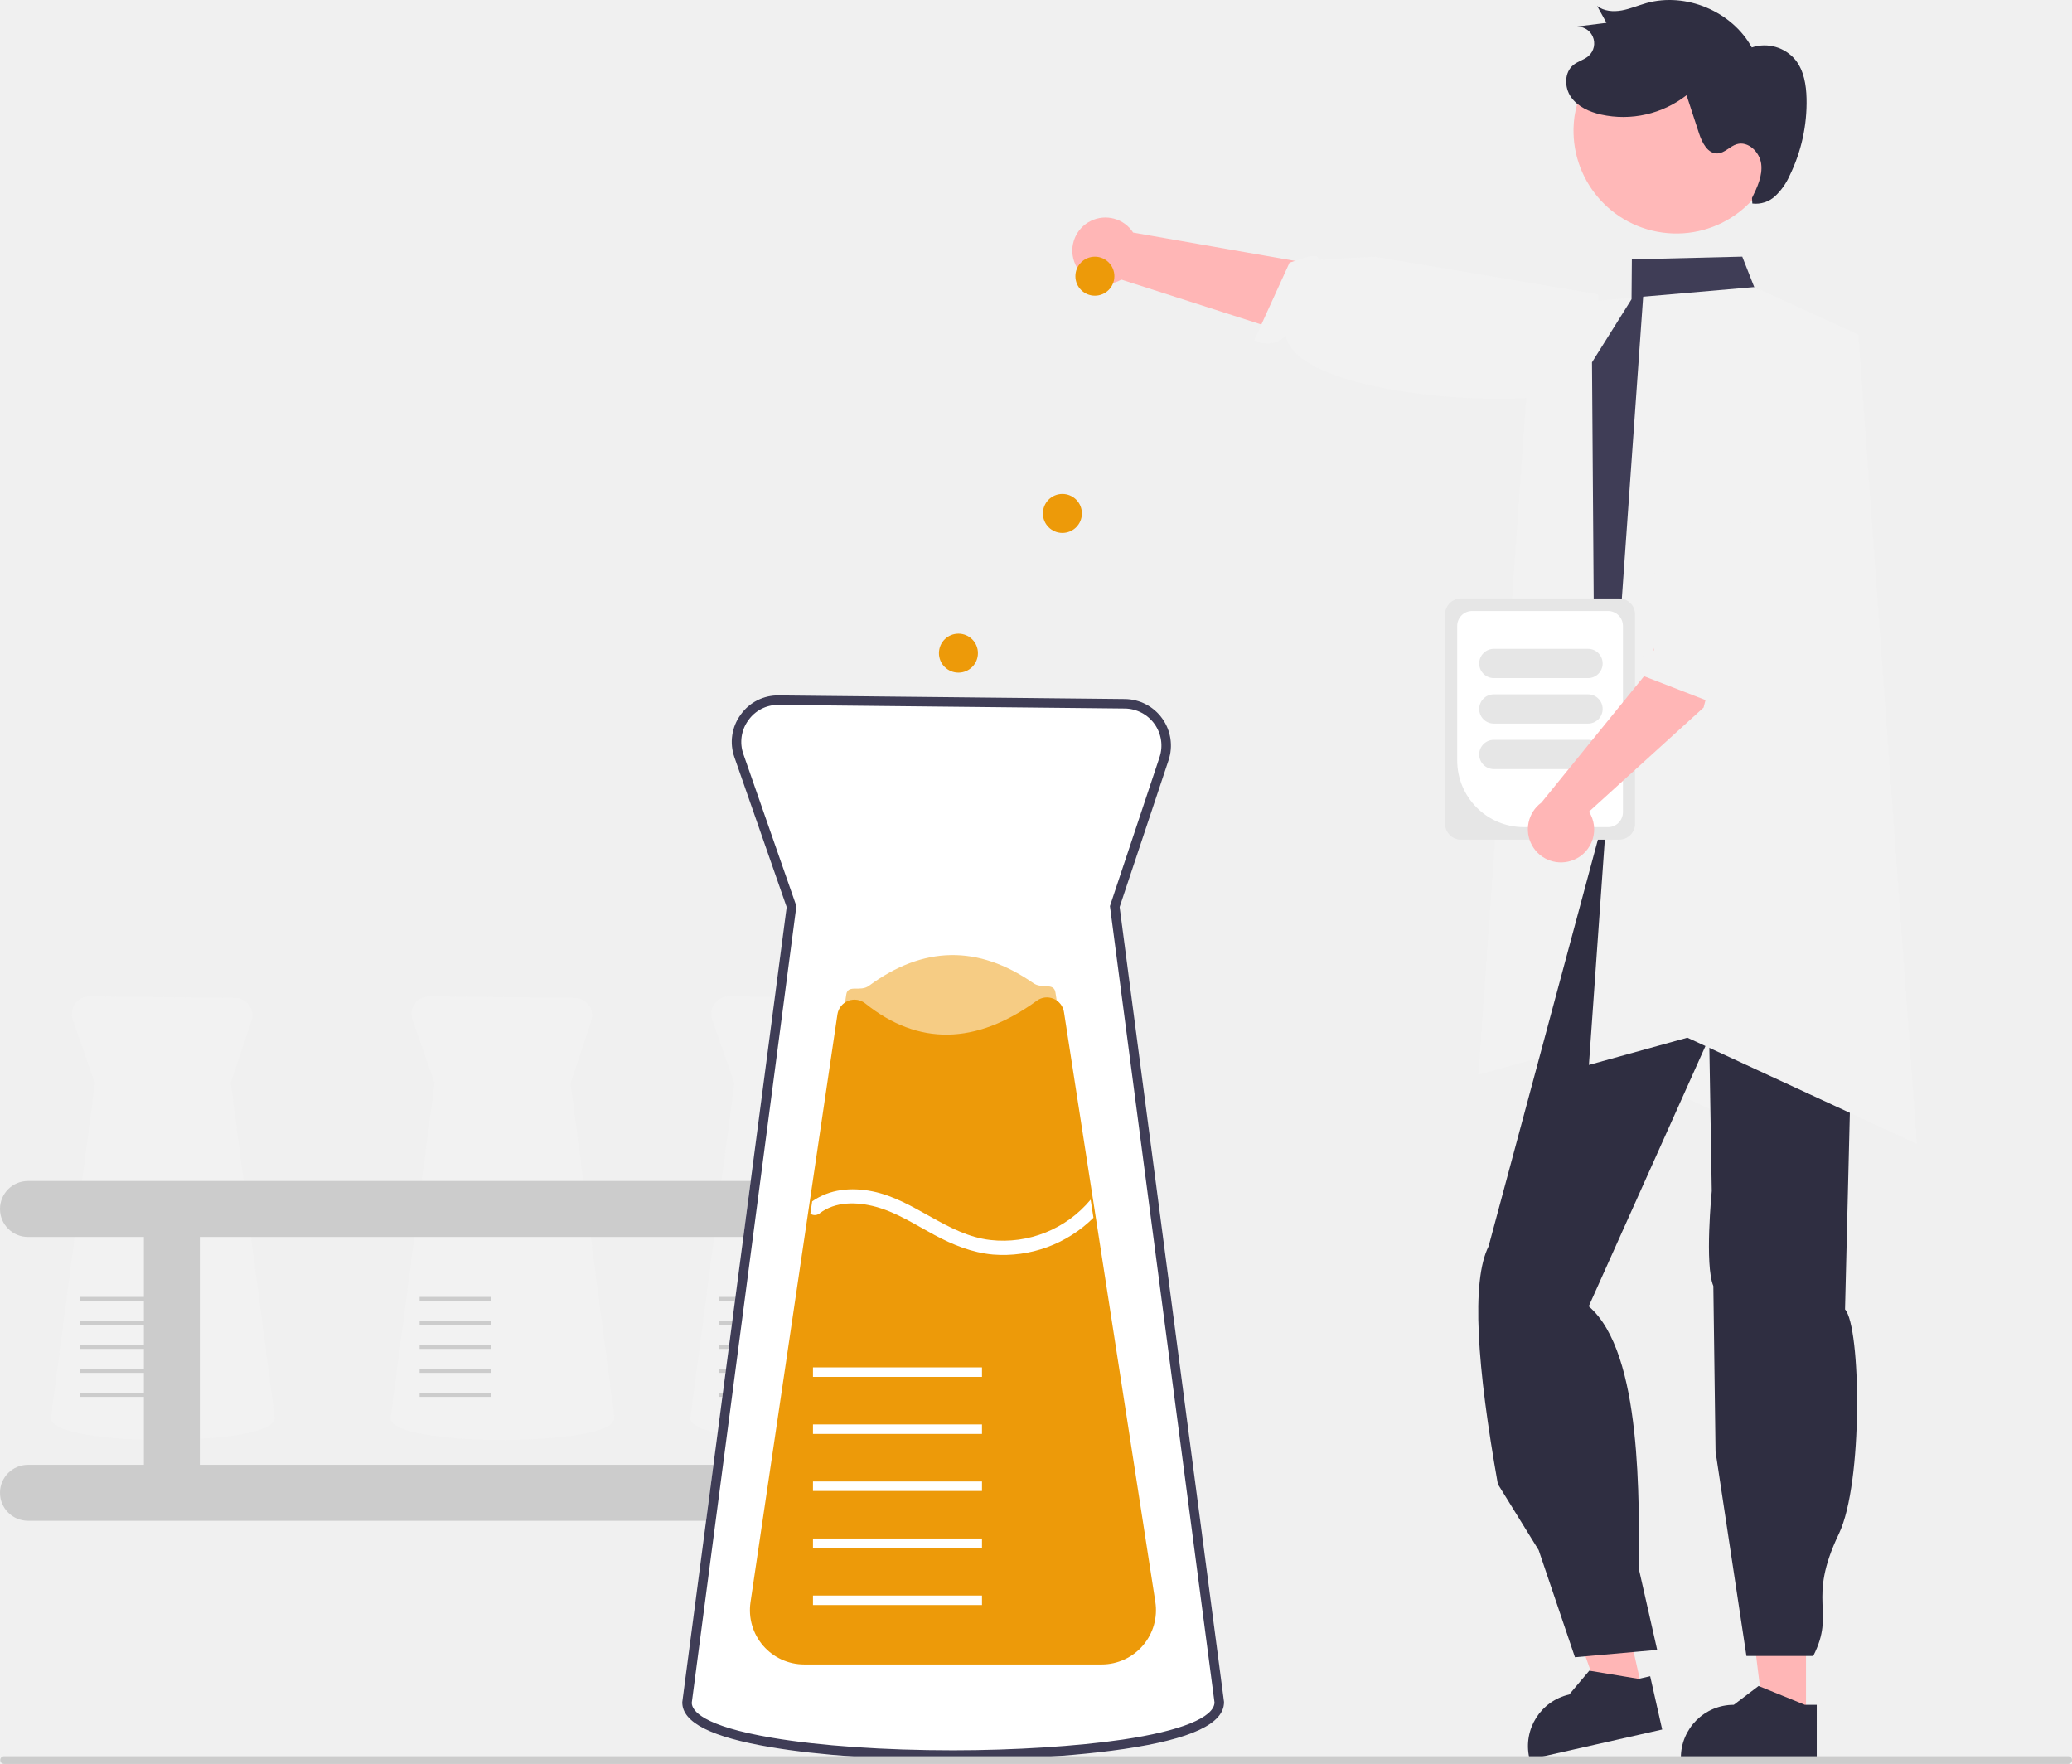
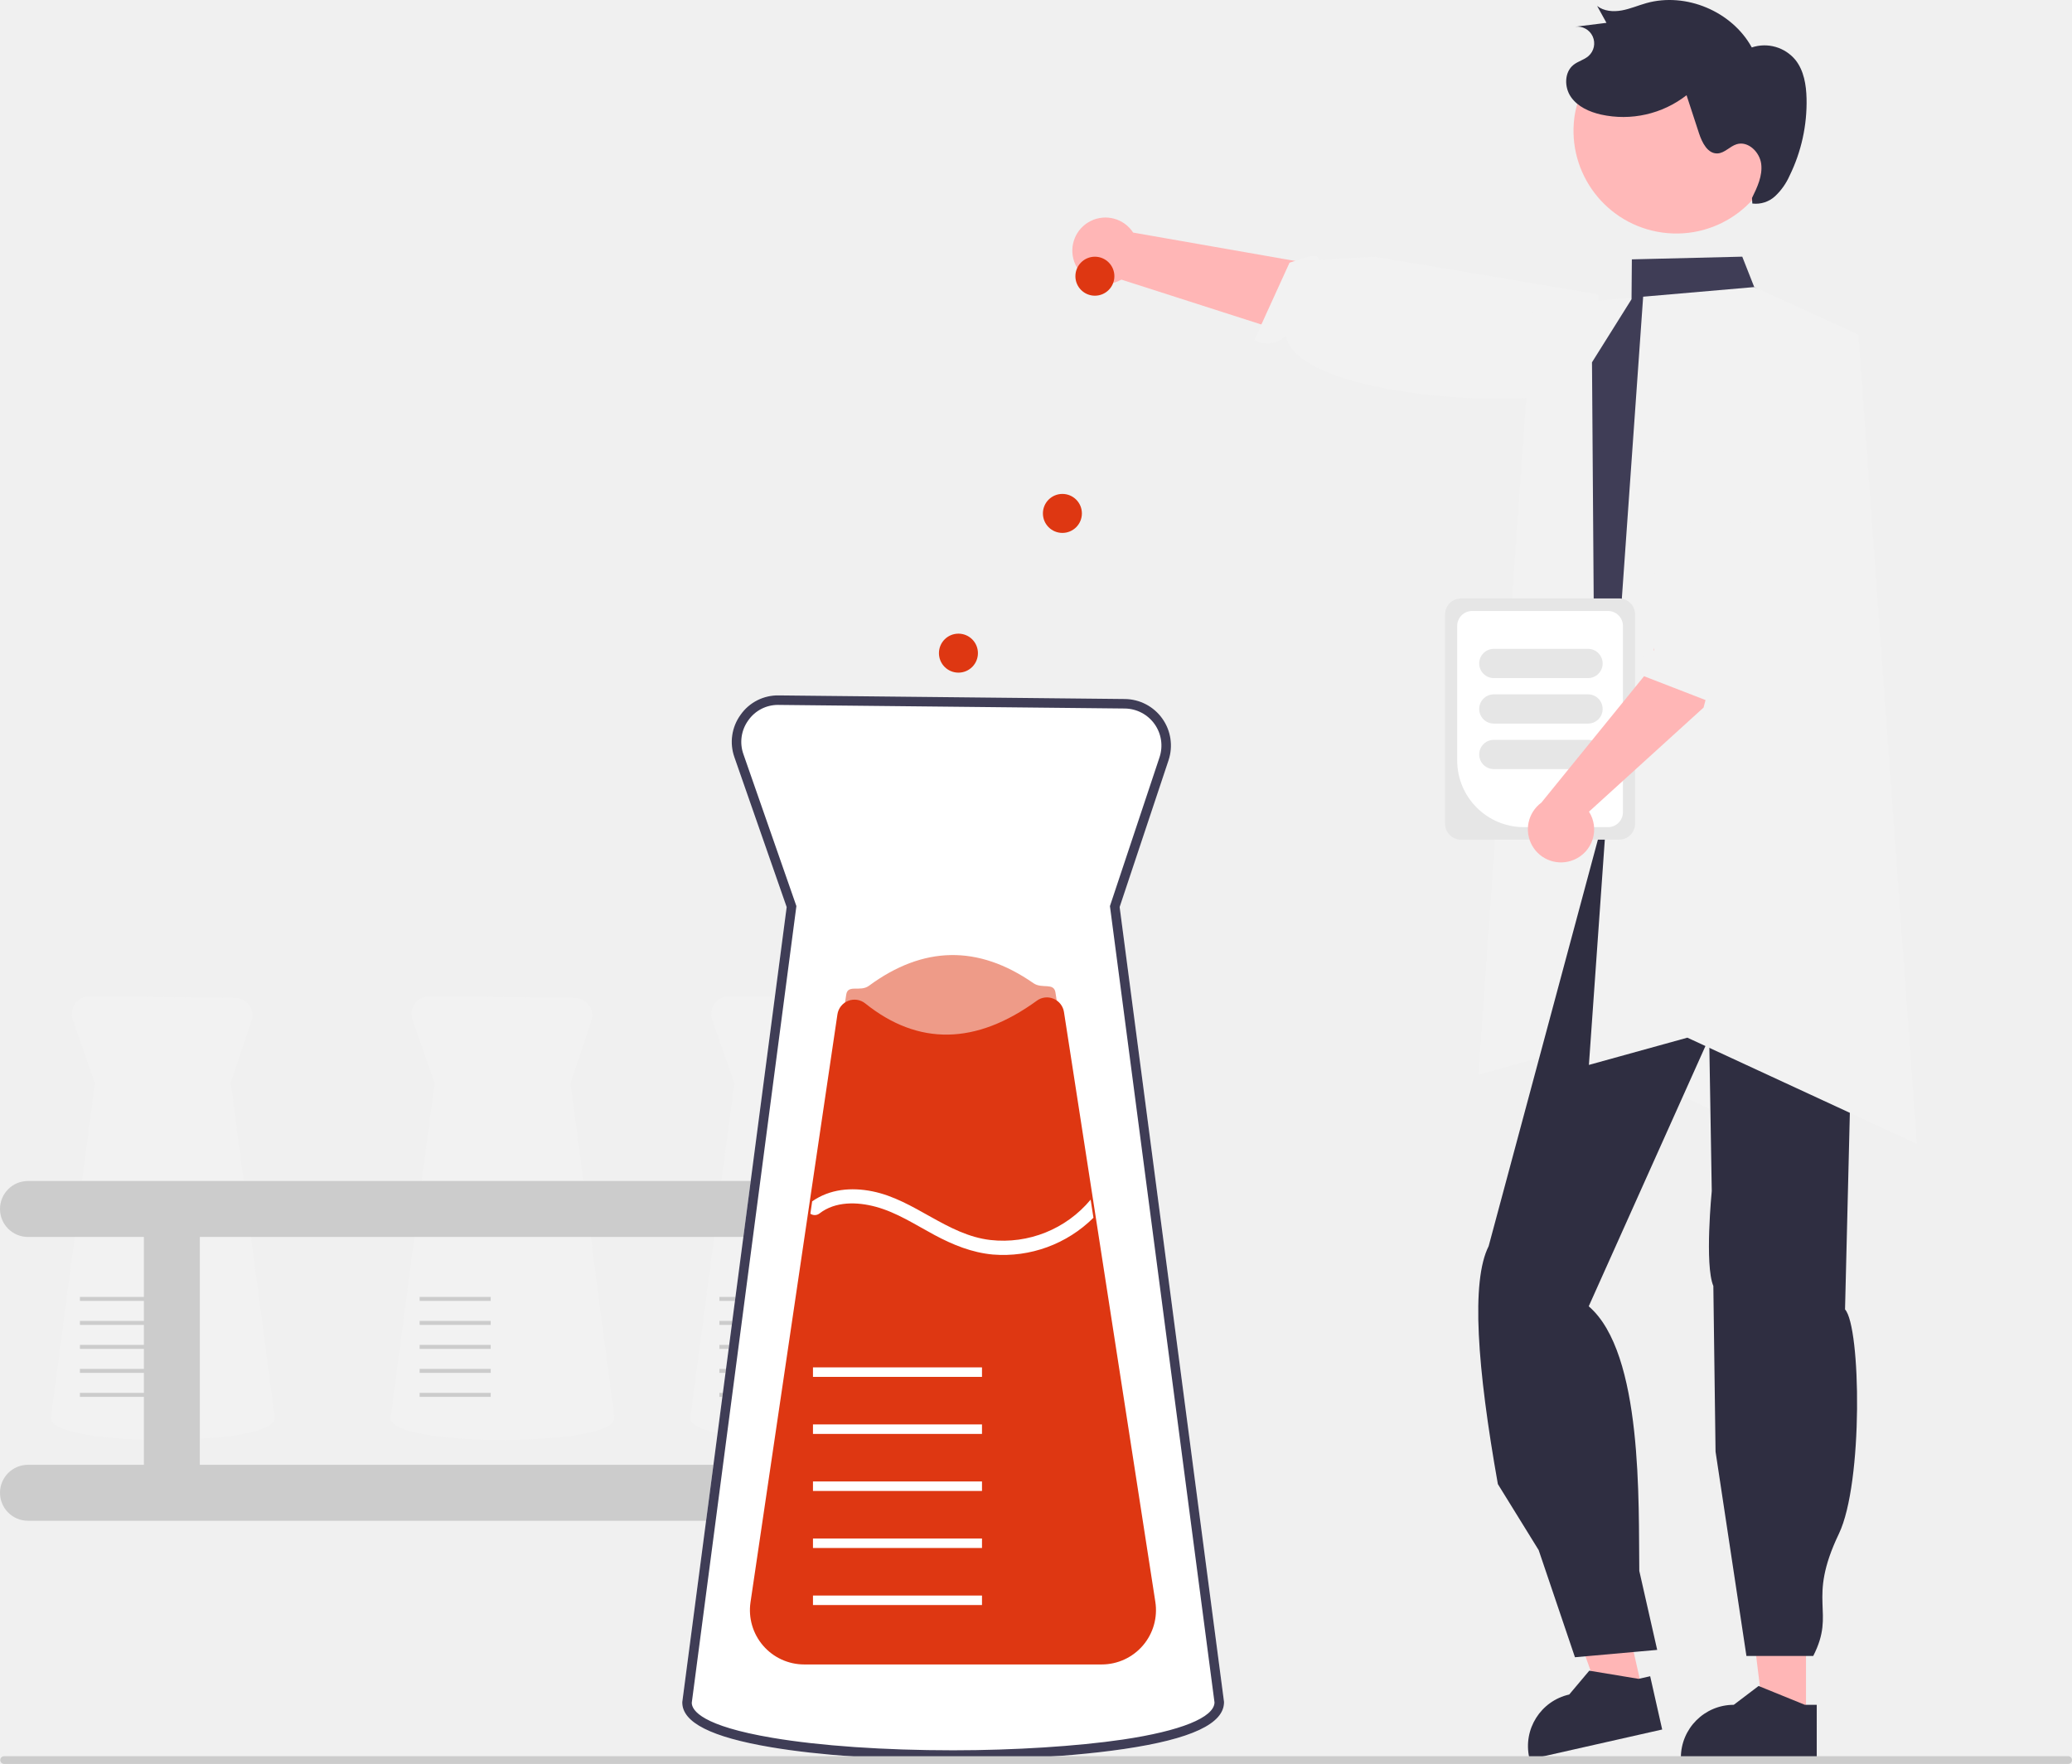
<svg xmlns="http://www.w3.org/2000/svg" data-name="Layer 1" width="637.748" height="542.828" viewBox="0 0 637.748 542.828">
  <path d="M611.767,259.126A10.132,10.132,0,0,0,626.293,264.637l87.876,28.188,29.084-22.818L629.904,250.16a10.187,10.187,0,0,0-18.138,8.966Z" transform="translate(-281.1258 -178.5859)" fill="#ffb6b6" />
  <path d="M774.531,296.795s-.796-1.953-11.311,2.296c-13.052,5.274-82.537,1.748-86.388-17.198a7.96,7.96,0,0,1-9.661,1.375l10.862-23.842c5.654-1.807,8.727-3.145,9.092-.842l17-1L772.976,269.175l1.903,23.766Z" transform="translate(-281.1258 -178.5859)" fill="#f2f2f2" />
  <polygon points="471.753 94.306 505.945 91.346 538 105.999 556 354.999 485.362 322.331 455.055 330.716 471.753 94.306" fill="#f2f2f2" />
  <polygon points="555.874 528.874 542.905 528.873 536.735 478.848 555.876 478.849 555.874 528.874" fill="#ffb6b6" />
  <path d="M840.307,720.031l-41.819-.002v-.529a16.278,16.278,0,0,1,16.277-16.277h.001l7.639-5.795,14.252,5.796,3.651 0Z" transform="translate(-281.1258 -178.5859)" fill="#2f2e41" />
  <polygon points="505.615 520.701 492.964 523.557 475.926 476.12 494.598 471.904 505.615 520.701" fill="#ffb6b6" />
  <path d="M792.736,710.821l-40.792,9.21-.117-.516A16.278,16.278,0,0,1,764.12,700.053l.001-0,6.175-7.335,15.179,2.514,3.561-.804Z" transform="translate(-281.1258 -178.5859)" fill="#2f2e41" />
  <path d="M853.426,401.633c6.081,18.339,5.438,38.246-1.462,59.612l-2.949,120.293c4.876,5.366,5.621,53.38-1.889,69.047-10.03,20.921-.806,23.718-7.896,37.598H818.665l-9.505-62.881-.677-50.969c-2.731-6.467-.489-29.225-.489-29.225L807.205,497.917,770.126,580.585c16.799,14.379,15.287,60.826,15.564,81.427l5.508,24.309-25.31,2.263-11.169-32.967-12.558-20.315c-6.399-35.996-8.297-62.422-2.841-73.216l37.222-138.486Z" transform="translate(-281.1258 -178.5859)" fill="#2f2e41" />
  <path d="M856.061,395.512l-3.39-6.78c-4.15-25.71-8.25-49.69-2.68-71.26.35-18.83-5.47-36.52-21.63-46.18l-7.29-4.36-3.69-9.36-33.98.83-.1,12.27-12.17,19.41v.08l.76,105.62,3.36,10.9-5.07,12.68,2.69,8.09,66.99-10.71,7.79-1.25a13.918,13.918,0,0,0,2.59-1.13,14.232,14.232,0,0,0,6.22-6.95c.07-.17.13-.33.19-.5a13.934,13.934,0,0,0,.9-4.3A14.303,14.303,0,0,0,856.061,395.512Z" transform="translate(-281.1258 -178.5859)" fill="#3f3d56" />
  <path d="M857.551,402.612a13.934,13.934,0,0,1-.9,4.3l-6.41,7.45a13.918,13.918,0,0,1-2.59,1.13l-7.79,1.25,11.27-21.19-24.77-54.23Z" transform="translate(-281.1258 -178.5859)" opacity="0.2" />
  <path d="M331.253,621.713a148.84,148.84,0,0,1-23.52-1.628c-7.248-1.226-10.924-2.967-10.924-5.176l.003-.04L310.334,511.919l-6.81-19.522a5.409,5.409,0,0,1,5.163-7.19l44.784.466a5.409,5.409,0,0,1,5.075,7.119l-6.375,19.124,13.522,102.953C365.697,620.281,344.046,621.713,331.253,621.713Z" transform="translate(-281.1258 -178.5859)" fill="#f2f2f2" />
  <rect x="24.602" y="428.635" width="21.876" height="1.23" fill="#ccc" />
  <rect x="24.602" y="421.254" width="21.876" height="1.23" fill="#ccc" />
  <rect x="24.602" y="413.874" width="21.876" height="1.23" fill="#ccc" />
  <rect x="24.602" y="406.493" width="21.876" height="1.23" fill="#ccc" />
  <rect x="24.602" y="399.112" width="21.876" height="1.23" fill="#ccc" />
  <path d="M528.073,621.713a148.84,148.84,0,0,1-23.52-1.628c-7.248-1.226-10.924-2.967-10.924-5.176l.003-.04L507.154,511.919l-6.81-19.522a5.409,5.409,0,0,1,5.163-7.19l44.784.466a5.409,5.409,0,0,1,5.075,7.119l-6.375,19.124,13.522,102.953C562.516,620.281,540.865,621.713,528.073,621.713Z" transform="translate(-281.1258 -178.5859)" fill="#f2f2f2" />
  <rect x="221.422" y="428.635" width="21.876" height="1.23" fill="#ccc" />
  <rect x="221.422" y="421.254" width="21.876" height="1.23" fill="#ccc" />
  <rect x="221.422" y="413.874" width="21.876" height="1.23" fill="#ccc" />
  <rect x="221.422" y="406.493" width="21.876" height="1.23" fill="#ccc" />
  <rect x="221.422" y="399.112" width="21.876" height="1.23" fill="#ccc" />
  <path d="M435.814,621.713a148.84,148.84,0,0,1-23.52-1.628c-7.248-1.226-10.924-2.967-10.924-5.176l.003-.04L414.895,511.919l-6.81-19.522a5.409,5.409,0,0,1,5.163-7.19l44.784.466a5.409,5.409,0,0,1,5.075,7.119l-6.375,19.124,13.522,102.953C470.257,620.281,448.606,621.713,435.814,621.713Z" transform="translate(-281.1258 -178.5859)" fill="#f2f2f2" />
  <rect x="129.163" y="428.635" width="21.876" height="1.23" fill="#ccc" />
  <rect x="129.163" y="421.254" width="21.876" height="1.23" fill="#ccc" />
  <rect x="129.163" y="413.874" width="21.876" height="1.23" fill="#ccc" />
  <rect x="129.163" y="406.493" width="21.876" height="1.23" fill="#ccc" />
  <rect x="129.163" y="399.112" width="21.876" height="1.23" fill="#ccc" />
  <path d="M581.275,629.363H539.451V559.246h41.824a8.611,8.611,0,0,0,0-17.222H289.737a8.611,8.611,0,0,0,0,17.222h35.674v70.117H289.737a8.611,8.611,0,0,0,0,17.222H581.275a8.611,8.611,0,1,0,0-17.222Zm-238.644,0V559.246h179.598v70.117Z" transform="translate(-281.1258 -178.5859)" fill="#ccc" />
  <path d="M574.502,720.147c-21.392,0-41.344-1.383-56.178-3.892-18.3-3.095-27.197-7.594-27.197-13.751l.01-.194,32.12-244.578L507.177,411.632a14.157,14.157,0,0,1,1.891-13.075,13.998,13.998,0,0,1,11.802-5.968L627.357,393.698A14.325,14.325,0,0,1,640.798,412.553l-15.053,45.161,32.126,244.6v.094c.004,6.639-10.068,11.353-30.79,14.411C606.723,719.823,583.529,720.147,574.502,720.147Z" transform="translate(-281.1258 -178.5859)" fill="#fff" />
  <path d="M574.502,720.147c-21.392,0-41.344-1.383-56.178-3.892-18.3-3.095-27.197-7.594-27.197-13.751l.01-.194,32.12-244.578L507.177,411.632a14.157,14.157,0,0,1,1.891-13.075,13.998,13.998,0,0,1,11.802-5.968L627.357,393.698A14.325,14.325,0,0,1,640.798,412.553l-15.053,45.161,32.126,244.6v.094c.004,6.639-10.068,11.353-30.79,14.411C606.723,719.823,583.529,720.147,574.502,720.147ZM520.575,395.511a11.127,11.127,0,0,0-9.131,4.752,11.263,11.263,0,0,0-1.504,10.404l16.31,46.755-.045.344L494.048,702.599c.006,2.398,3.223,7.128,24.765,10.77,14.678,2.484,34.455,3.852,55.689,3.852,18.665,0,38.16-1.233,52.15-3.297,17.872-2.637,28.167-6.799,28.291-11.429L622.756,457.428l15.266-45.8a11.4,11.4,0,0,0-10.695-15.004l-106.504-1.109C520.74,395.512,520.657,395.511,520.575,395.511Z" transform="translate(-281.1258 -178.5859)" fill="#3f3d56" />
-   <path d="M635.205,672.578H513.8l19.245-130.138.524-3.587,8.018-54.177c.489-3.305,4.294-.738,6.984-2.719,16.702-12.3,33.604-12.656,50.653-.801,2.635,1.832,6.276-.312,6.767,2.86l8.423,54.341.814,5.256Z" transform="translate(-281.1258 -178.5859)" fill="#ed9a09" opacity="0.5" />
-   <path d="M620.221,690.802H528.654A16.706,16.706,0,0,1,512.128,671.651l26.753-180.909a5.309,5.309,0,0,1,8.586-3.347c16.305,13.062,34.075,12.767,52.816-.87a5.212,5.212,0,0,1,5.102-.594,5.298,5.298,0,0,1,3.226,4.107l28.12,181.5a16.707,16.707,0,0,1-16.51,19.264Z" transform="translate(-281.1258 -178.5859)" fill="#ed9a09" />
+   <path d="M635.205,672.578H513.8l19.245-130.138.524-3.587,8.018-54.177c.489-3.305,4.294-.738,6.984-2.719,16.702-12.3,33.604-12.656,50.653-.801,2.635,1.832,6.276-.312,6.767,2.86l8.423,54.341.814,5.256Z" transform="translate(-281.1258 -178.5859)" fill="#de3712" opacity="0.5" />
+   <path d="M620.221,690.802H528.654A16.706,16.706,0,0,1,512.128,671.651l26.753-180.909a5.309,5.309,0,0,1,8.586-3.347c16.305,13.062,34.075,12.767,52.816-.87a5.212,5.212,0,0,1,5.102-.594,5.298,5.298,0,0,1,3.226,4.107l28.12,181.5a16.707,16.707,0,0,1-16.51,19.264Z" transform="translate(-281.1258 -178.5859)" fill="#de3712" />
  <rect x="250.227" y="491.007" width="52.024" height="2.925" fill="#fff" />
  <rect x="250.227" y="473.454" width="52.024" height="2.925" fill="#fff" />
  <rect x="250.227" y="455.902" width="52.024" height="2.925" fill="#fff" />
  <rect x="250.227" y="438.349" width="52.024" height="2.925" fill="#fff" />
  <rect x="250.227" y="420.796" width="52.024" height="2.925" fill="#fff" />
  <path d="M617.682,553.336a39.42,39.42,0,0,1-30.936,11.321c-6.465-.585-12.36-2.999-18.035-6.041-5.865-3.145-11.541-6.904-18.035-8.659-5.69-1.536-12.433-1.741-17.319,2.062a2.374,2.374,0,0,1-2.808.073l.556-3.803c5.441-3.803,12.053-4.388,18.533-3.086,13.047,2.633,22.95,13.428,36.319,14.978A35.034,35.034,0,0,0,616.804,547.778l.015-.015Z" transform="translate(-281.1258 -178.5859)" fill="#fff" />
  <path d="M918.874,720.224a1.186,1.186,0,0,1-1.19,1.19h-635.29a1.19,1.19,0,0,1,0-2.38h635.29A1.187,1.187,0,0,1,918.874,720.224Z" transform="translate(-281.1258 -178.5859)" fill="#ccc" />
  <polygon points="505.753 91.306 539.945 88.346 572 102.999 590 351.999 519.362 319.331 489.055 327.716 505.753 91.306" fill="#f2f2f2" />
-   <circle cx="337" cy="84.999" r="6" fill="#ed9a09" />
-   <circle cx="327" cy="157.999" r="6" fill="#ed9a09" />
-   <circle cx="295" cy="200.999" r="6" fill="#ed9a09" />
+   <circle cx="337" cy="84.999" r="6" fill="#de3712" />
+   <circle cx="327" cy="157.999" r="6" fill="#de3712" />
+   <circle cx="295" cy="200.999" r="6" fill="#de3712" />
  <path d="M725.911,432.072V367.663a4.923,4.923,0,0,1,4.917-4.917H779.472a4.923,4.923,0,0,1,4.917,4.917v64.409a4.923,4.923,0,0,1-4.917,4.917H730.829A4.923,4.923,0,0,1,725.911,432.072Z" transform="translate(-281.1258 -178.5859)" fill="#e6e6e6" />
  <path d="M729.643,412.618V371.21a4.61,4.61,0,0,1,4.605-4.605h41.805a4.61,4.61,0,0,1,4.605,4.605v57.316a4.61,4.61,0,0,1-4.605,4.605H750.155A20.536,20.536,0,0,1,729.643,412.618Z" transform="translate(-281.1258 -178.5859)" fill="#fff" />
  <path d="M736.411,382.763a4.505,4.505,0,0,1,4.5-4.5h29a4.5,4.5,0,0,1,0,9h-29A4.505,4.505,0,0,1,736.411,382.763Z" transform="translate(-281.1258 -178.5859)" fill="#e6e6e6" />
  <path d="M736.411,396.763a4.505,4.505,0,0,1,4.5-4.5h29a4.5,4.5,0,0,1,0,9h-29A4.505,4.505,0,0,1,736.411,396.763Z" transform="translate(-281.1258 -178.5859)" fill="#e6e6e6" />
  <path d="M736.411,410.763a4.505,4.505,0,0,1,4.5-4.5h29a4.5,4.5,0,0,1,0,9h-29A4.505,4.505,0,0,1,736.411,410.763Z" transform="translate(-281.1258 -178.5859)" fill="#e6e6e6" />
  <path d="M765.538,443.184a10.132,10.132,0,0,0,4.669-14.819l35.27-32.04,12.373-47.862-21.959-1.827-6.713,37.558-33.632,41.397a10.187,10.187,0,0,0,9.992,17.593Z" transform="translate(-281.1258 -178.5859)" fill="#ffb6b6" />
  <path d="M821.234,305.24s5.352.079,2.941,11.161c-1.93,8.872-9.252,58.797-15.096,69.966a7.96,7.96,0,0,1,1.928,9.566l-24.426-9.476c-2.129-5.541,1.441-7.264,3.719-7.761l-.447-17.381,3.502-44.304,24.011-11.897Z" transform="translate(-281.1258 -178.5859)" fill="#f2f2f2" />
  <path d="M828.428,223.222a31.647,31.647,0,0,1-62.715-8.536l.061-.449a31.647,31.647,0,0,1,62.644,8.983Z" transform="translate(-281.1258 -178.5859)" fill="#ffb8b8" />
  <path d="M820.374,239.522c1.625-3.301,3.295-6.846,2.838-10.497s-4.037-7.141-7.553-6.056c-2.102.649-3.692,2.725-5.889,2.831-3.024.146-4.758-3.315-5.699-6.192l-3.833-11.719a31.708,31.708,0,0,1-26.335,5.951c-3.559-.814-7.155-2.4-9.243-5.396s-2.075-7.641.788-9.906c1.404-1.111,3.273-1.532,4.615-2.718a5.171,5.171,0,0,0-4.129-8.999l9.652-1.206-2.876-5.201c2.072,1.634,4.956,1.853,7.553,1.386s5.043-1.537,7.583-2.25c12.196-3.423,26.37,2.529,32.466,13.633a12.356,12.356,0,0,1,13.472,3.89c2.584,3.279,3.287,7.656,3.387,11.83a51.324,51.324,0,0,1-5.232,23.775,19.477,19.477,0,0,1-4.395,6.235,8.797,8.797,0,0,1-7.061,2.309" transform="translate(-281.1258 -178.5859)" fill="#2f2e41" />
</svg>
